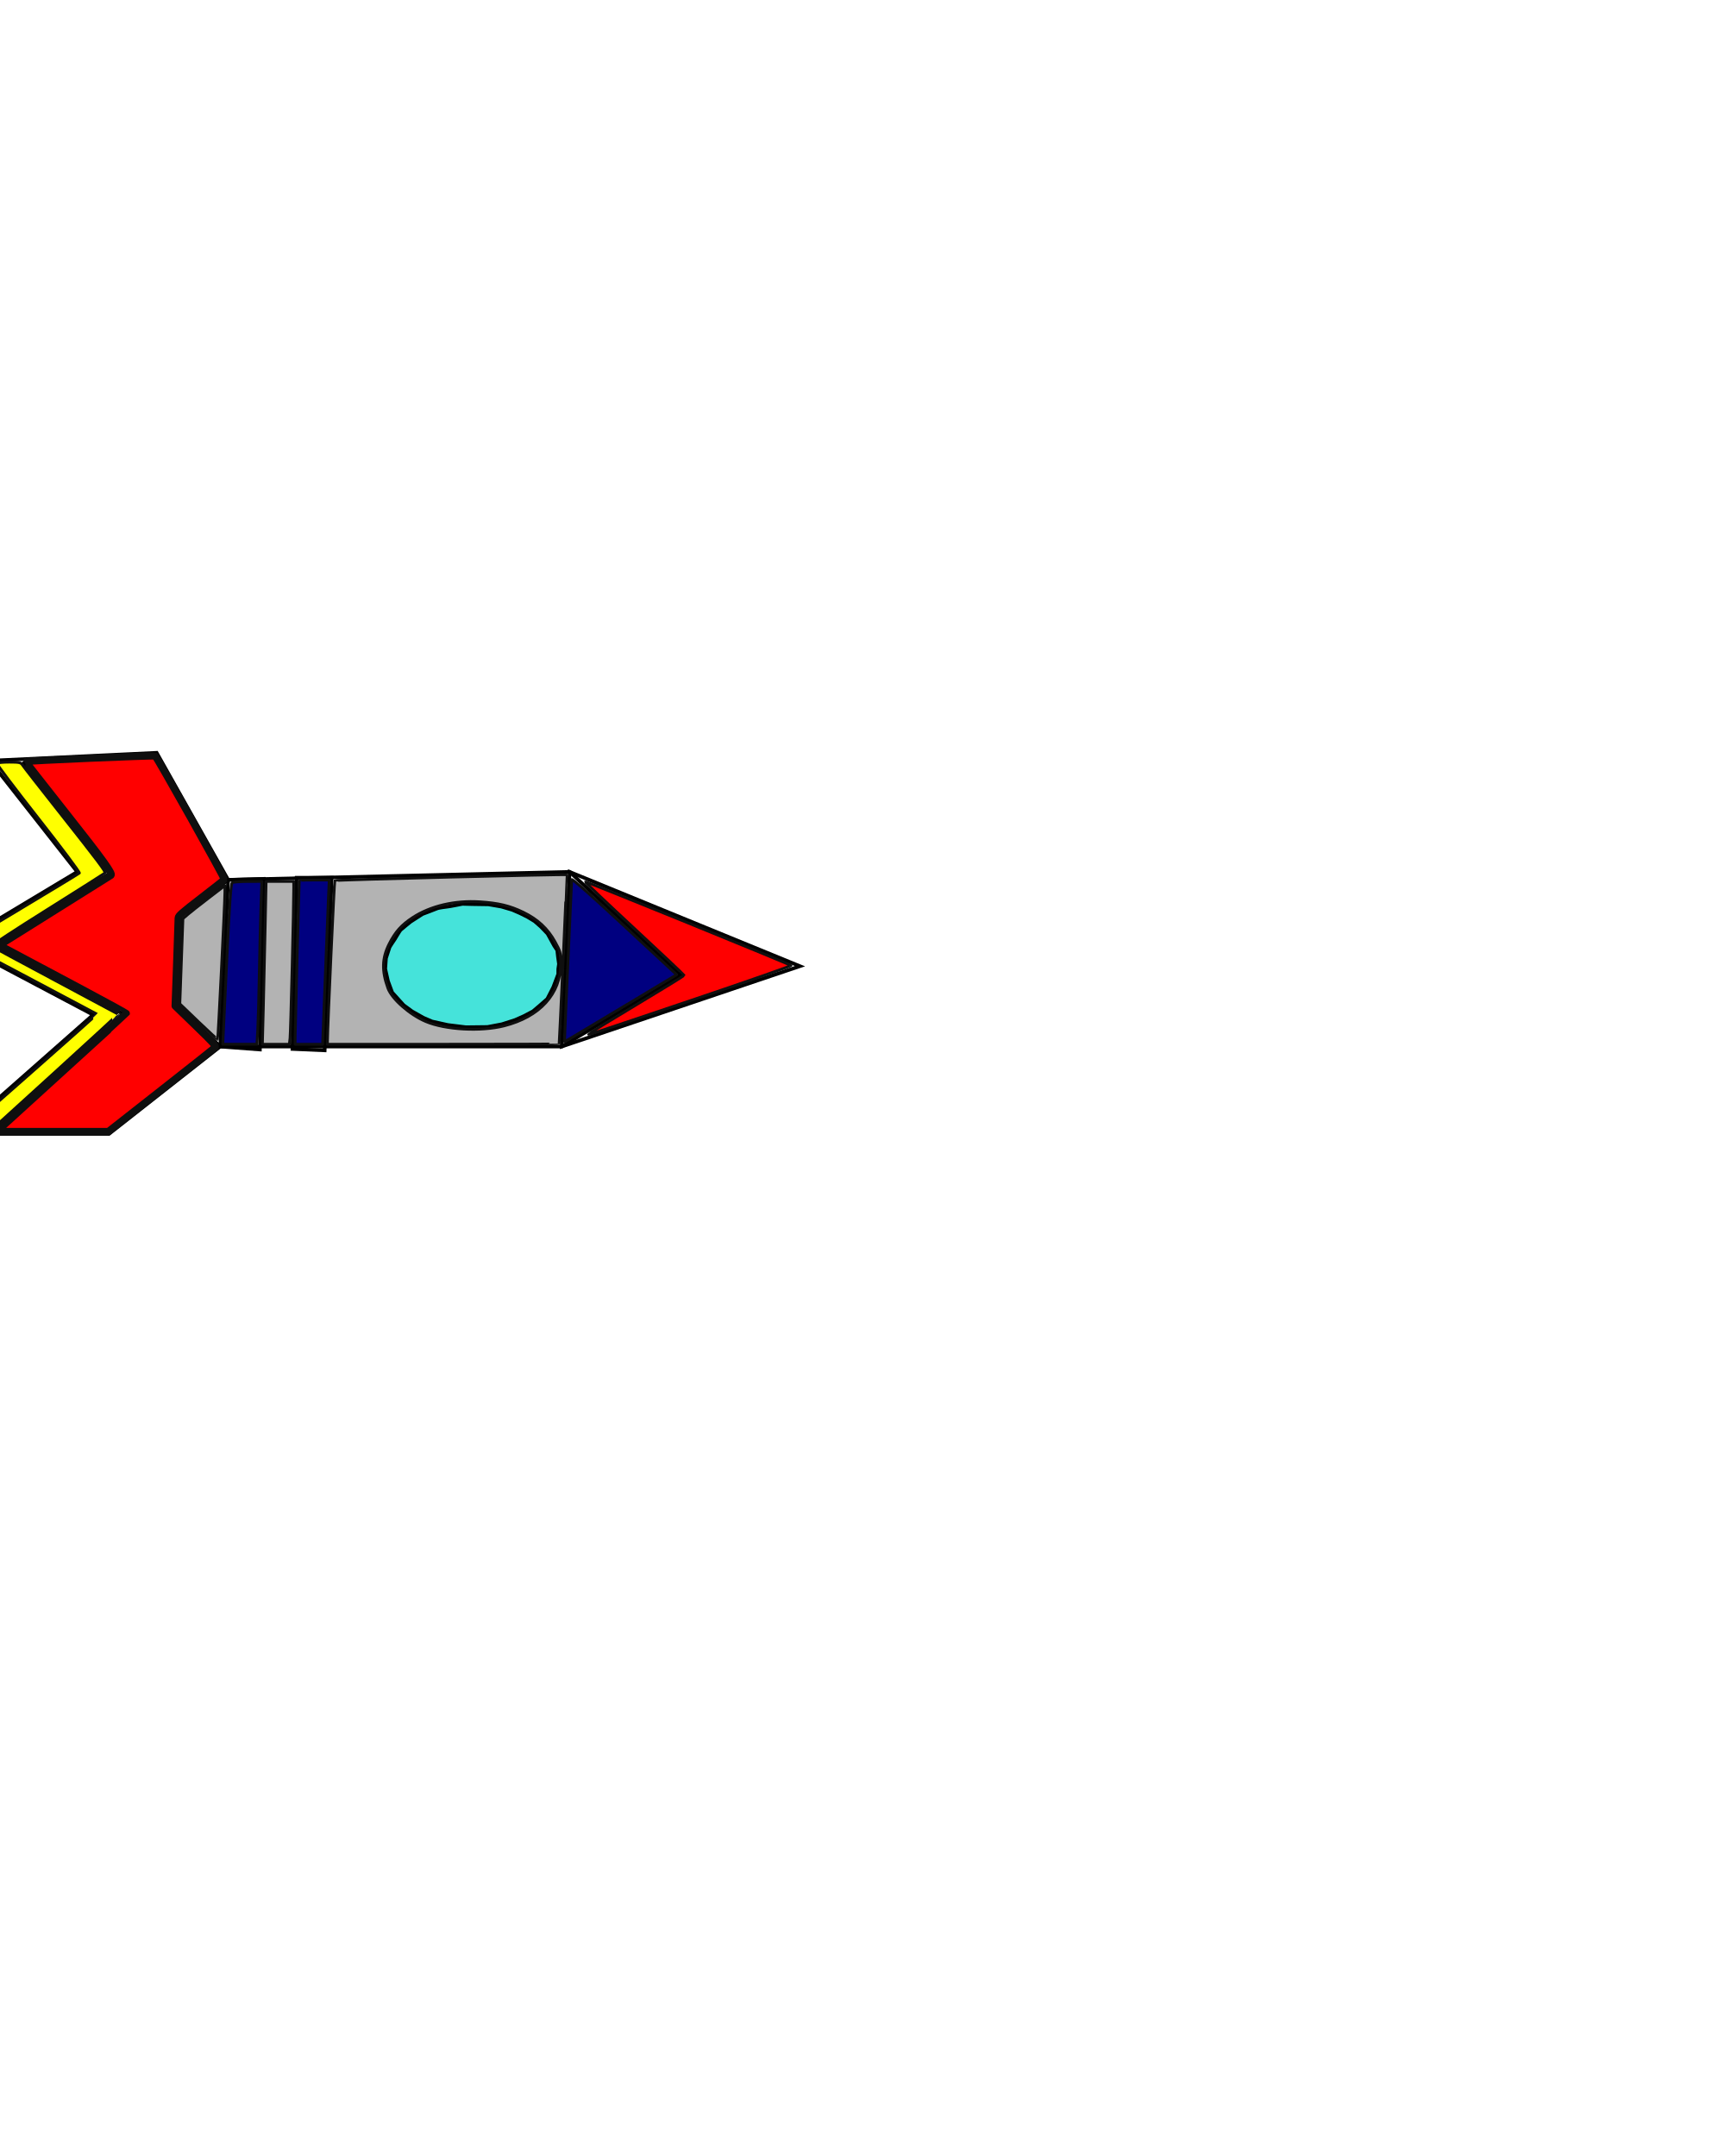
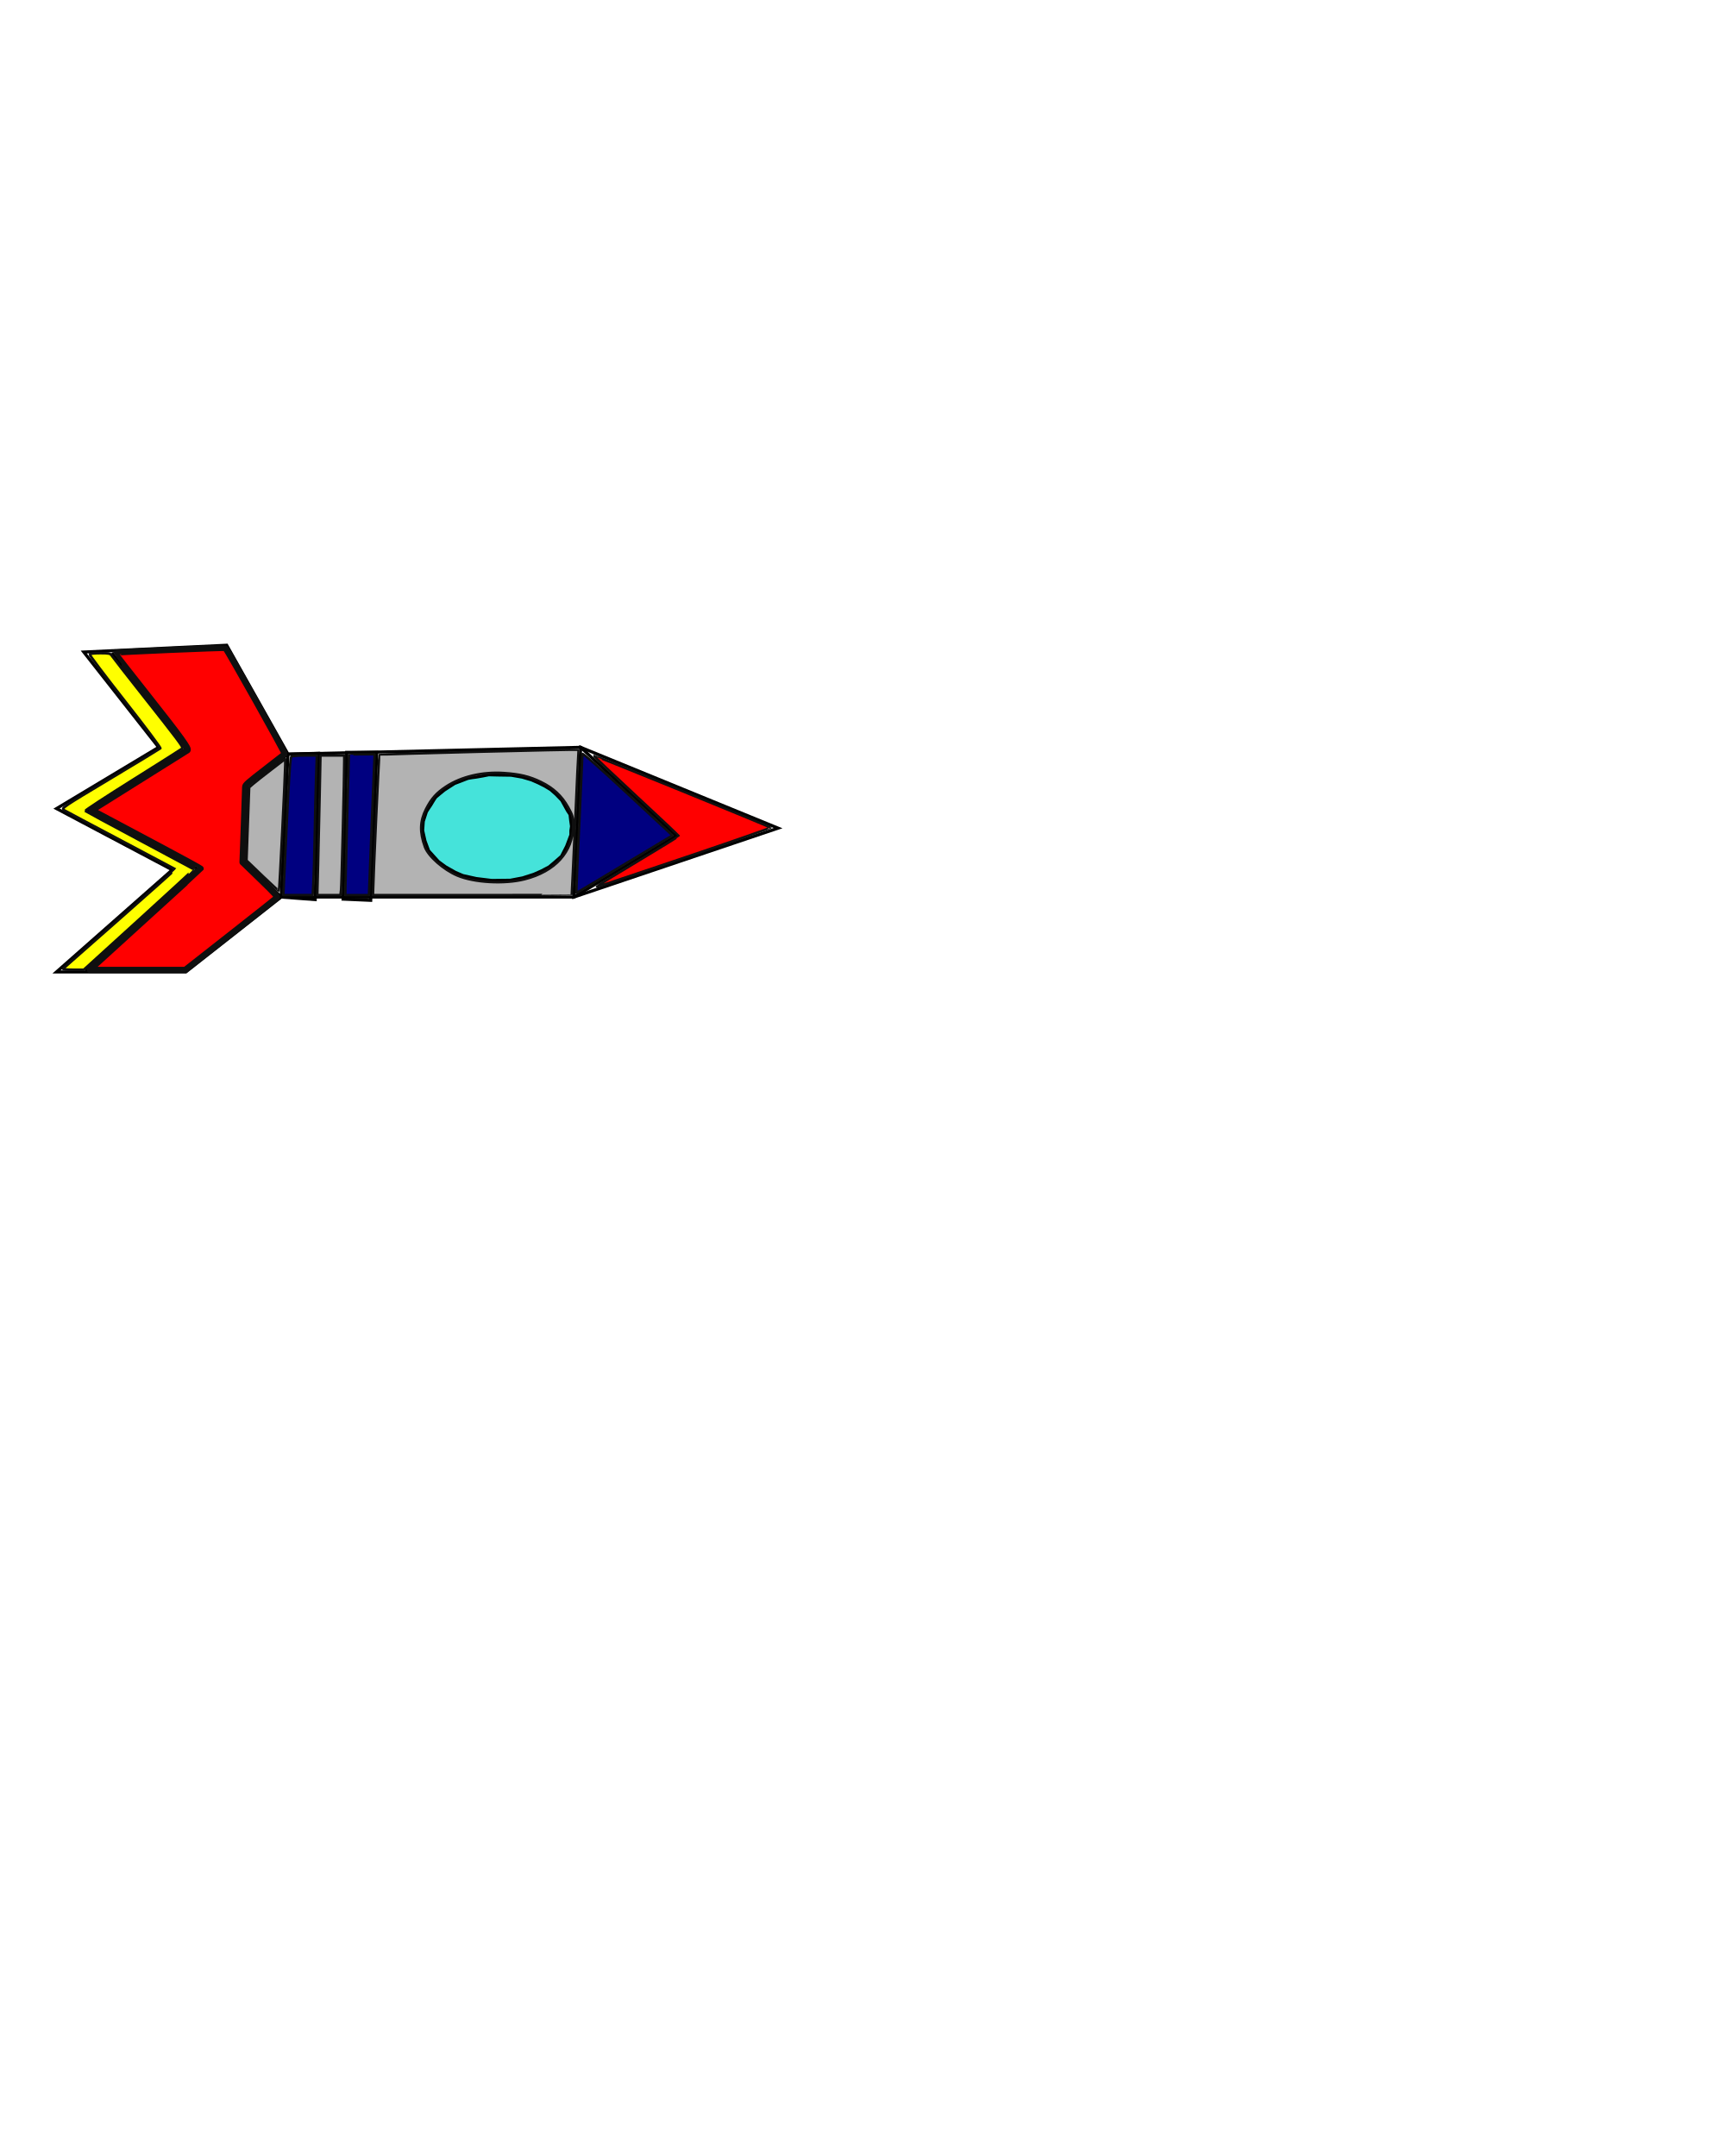
- <svg xmlns="http://www.w3.org/2000/svg" xmlns:ns1="http://www.openswatchbook.org/uri/2009/osb" width="480" height="600" viewBox="0 0 480 600" id="svg2" version="1.1" enable-background="new">
+ <svg xmlns="http://www.w3.org/2000/svg" xmlns:ns1="http://www.openswatchbook.org/uri/2009/osb" width="480" height="600" viewBox="0 0 500 700" id="svg2" version="1.1" enable-background="new">
  <defs id="defs4">
    <linearGradient id="linearGradient7279">
      <stop id="stop7281" style="stop-color:#ffffff" offset="0" />
      <stop id="stop7283" style="stop-color:#ff0000;stop-opacity:1" offset="1" />
    </linearGradient>
    <linearGradient id="linearGradient4105">
      <stop id="stop10732" style="stop-color:#ffffff" offset="0" />
      <stop id="stop10734" style="stop-color:#a3bcdf" offset="1" />
    </linearGradient>
    <linearGradient id="linearGradient8147" ns1:paint="solid">
      <stop style="stop-color:#ffd80c;stop-opacity:1;" offset="0" id="stop8149" />
    </linearGradient>
    <pattern y="0" x="0" height="6" width="6" patternUnits="userSpaceOnUse" id="EMFhbasepattern" />
    <pattern y="0" x="0" height="6" width="6" patternUnits="userSpaceOnUse" id="EMFhbasepattern-1" />
    <pattern y="0" x="0" height="6" width="6" patternUnits="userSpaceOnUse" id="EMFhbasepattern-2" />
    <filter style="color-interpolation-filters:sRGB;" id="filter5144">
      <feGaussianBlur result="result0" in="SourceAlpha" stdDeviation="4" id="feGaussianBlur5146" />
      <feOffset dx="5" dy="5" result="result4" id="feOffset5148" />
      <feComposite in="SourceGraphic" in2="result4" operator="xor" result="result3" id="feComposite5150" />
    </filter>
    <linearGradient id="linearGradient10736">
      <stop offset="0" style="stop-color:#ffffff" id="stop4107" />
      <stop offset="1" style="stop-color:#d3ebf2;stop-opacity:1" id="stop4109" />
    </linearGradient>
  </defs>
  <g id="layer21">
    <g id="use9042" transform="translate(940.7331,-1221.359)">
      <path style="color:#000000;clip-rule:nonzero;display:inline;overflow:visible;visibility:visible;opacity:1;isolation:auto;mix-blend-mode:normal;color-interpolation:sRGB;color-interpolation-filters:linearRGB;solid-color:#000000;solid-opacity:1;fill:none;fill-opacity:1;fill-rule:evenodd;stroke:#000000;stroke-width:1px;stroke-linecap:butt;stroke-linejoin:miter;stroke-miterlimit:4;stroke-dasharray:none;stroke-dashoffset:0;stroke-opacity:1;color-rendering:auto;image-rendering:auto;shape-rendering:auto;text-rendering:auto;enable-background:accumulate" d="m -877.254,1466.206 95.017,-2.21 30.936,28.726 -33.146,19.887 -95.017,0 -30.936,24.307 -41.984,0 37.565,-33.146 -37.565,-19.887 33.146,-19.887 -24.307,-30.936 46.404,-2.21 z" id="path9046" />
      <path style="color:#000000;clip-rule:nonzero;display:inline;overflow:visible;visibility:visible;opacity:1;isolation:auto;mix-blend-mode:normal;color-interpolation:sRGB;color-interpolation-filters:linearRGB;solid-color:#000000;solid-opacity:1;fill:none;fill-opacity:1;fill-rule:evenodd;stroke:#000000;stroke-width:1px;stroke-linecap:butt;stroke-linejoin:miter;stroke-miterlimit:4;stroke-dasharray:none;stroke-dashoffset:0;stroke-opacity:1;color-rendering:auto;image-rendering:auto;shape-rendering:auto;text-rendering:auto;enable-background:accumulate" d="m -877.254,1466.206 -2.21,46.404 0,0 0,0 11.049,0.829 1.105,-47.509 -9.944,0.276" id="path9048" />
      <path style="color:#000000;clip-rule:nonzero;display:inline;overflow:visible;visibility:visible;opacity:1;isolation:auto;mix-blend-mode:normal;color-interpolation:sRGB;color-interpolation-filters:linearRGB;solid-color:#000000;solid-opacity:1;fill:none;fill-opacity:1;fill-rule:evenodd;stroke:#000000;stroke-width:1px;stroke-linecap:butt;stroke-linejoin:miter;stroke-miterlimit:4;stroke-dasharray:none;stroke-dashoffset:0;stroke-opacity:1;color-rendering:auto;image-rendering:auto;shape-rendering:auto;text-rendering:auto;enable-background:accumulate" d="m -858.203,1465.625 9.766,0 -1.953,48.047 -8.984,-0.391 z" id="path9050" />
      <path style="opacity:1;fill:#00ffff;fill-opacity:1;stroke:#45e3da;stroke-width:20;stroke-linecap:round;stroke-linejoin:round;stroke-miterlimit:4;stroke-dasharray:none;stroke-dashoffset:0;stroke-opacity:1" id="path9052" d="m -795.312,1490.039 a 14.062,7.227 0 0 1 -13.963,7.226 14.062,7.227 0 0 1 -14.16,-7.124 14.062,7.227 0 0 1 13.763,-7.327 14.062,7.227 0 0 1 14.355,7.021 l -14.057,0.204 z" />
      <path style="color:#000000;clip-rule:nonzero;display:inline;overflow:visible;visibility:visible;opacity:1;isolation:auto;mix-blend-mode:normal;color-interpolation:sRGB;color-interpolation-filters:linearRGB;solid-color:#000000;solid-opacity:1;fill:none;fill-opacity:1;fill-rule:evenodd;stroke:#000000;stroke-width:1px;stroke-linecap:butt;stroke-linejoin:miter;stroke-miterlimit:4;stroke-dasharray:none;stroke-dashoffset:0;stroke-opacity:1;color-rendering:auto;image-rendering:auto;shape-rendering:auto;text-rendering:auto;enable-background:accumulate" d="m -809.375,1472.973 -2.693,-0.069 c 0,0 -3.798,0.76 -4.074,0.76 -0.276,0 -2.624,0.345 -2.9,0.483 -0.276,0.138 -4.143,1.588 -4.143,1.588 l -3.315,2.141 c 0,0 -2.486,2.003 -2.762,2.279 -0.276,0.276 -1.657,2.624 -1.657,2.624 0,0 -1.381,2.003 -1.45,2.279 -0.069,0.276 -0.967,2.969 -0.967,2.969 l -0.207,2.969 0.76,3.384 1.174,3.176 3.176,3.522 2.348,1.726 3.176,1.795 2.417,1.036 4.35,0.967 5.041,0.622 6.008,-0.069 4.005,-0.76 3.66,-1.174 2.486,-1.105 2.486,-1.312 1.795,-1.519 2.21,-1.933 1.657,-3.245 1.381,-3.66 0,-1.381 0.207,-1.45 -0.276,-1.933 -0.207,-1.864 -0.829,-1.243 -1.864,-3.384 -1.864,-1.933 -1.726,-1.519 -1.933,-1.174 -2.072,-1.036 -2.21,-0.967 -3.038,-0.898 -3.591,-0.622 z" id="path9054" />
      <path style="color:#000000;clip-rule:nonzero;display:inline;overflow:visible;visibility:visible;opacity:1;isolation:auto;mix-blend-mode:normal;color-interpolation:sRGB;color-interpolation-filters:linearRGB;solid-color:#000000;solid-opacity:1;fill:none;fill-opacity:1;fill-rule:evenodd;stroke:#000000;stroke-width:1px;stroke-linecap:butt;stroke-linejoin:miter;stroke-miterlimit:4;stroke-dasharray:none;stroke-dashoffset:0;stroke-opacity:1;color-rendering:auto;image-rendering:auto;shape-rendering:auto;text-rendering:auto;enable-background:accumulate" d="m -934.431,1433.336 22.65,28.726 1.381,2.486 -31.765,19.887 35.632,19.059 -36.46,33.146" id="path9056" />
      <path style="color:#000000;clip-rule:nonzero;display:inline;overflow:visible;visibility:visible;opacity:1;isolation:auto;mix-blend-mode:normal;color-interpolation:sRGB;color-interpolation-filters:linearRGB;solid-color:#000000;solid-opacity:1;fill:none;fill-opacity:1;fill-rule:evenodd;stroke:#000000;stroke-width:1px;stroke-linecap:butt;stroke-linejoin:miter;stroke-miterlimit:4;stroke-dasharray:none;stroke-dashoffset:0;stroke-opacity:1;color-rendering:auto;image-rendering:auto;shape-rendering:auto;text-rendering:auto;enable-background:accumulate" d="m -877.254,1466.206 -13.258,10.22 -0.829,24.583 11.877,11.601" id="path9058" />
      <path style="color:#000000;clip-rule:nonzero;display:inline;overflow:visible;visibility:visible;opacity:1;isolation:auto;mix-blend-mode:normal;color-interpolation:sRGB;color-interpolation-filters:linearRGB;solid-color:#000000;solid-opacity:1;fill:none;fill-opacity:1;fill-rule:evenodd;stroke:#000000;stroke-width:1px;stroke-linecap:butt;stroke-linejoin:miter;stroke-miterlimit:4;stroke-dasharray:none;stroke-dashoffset:0;stroke-opacity:1;color-rendering:auto;image-rendering:auto;shape-rendering:auto;text-rendering:auto;enable-background:accumulate" d="m -782.237,1463.996 -2.21,48.614 66.291,-22.373 z" id="path9060" />
      <path style="opacity:1;fill:#ff0000;fill-opacity:1;stroke:#0f0f0f;stroke-width:2;stroke-linecap:round;stroke-linejoin:round;stroke-miterlimit:4;stroke-dasharray:none;stroke-dashoffset:0;stroke-opacity:1" d="m -940.729,1535.453 c 0.453,-0.439 8.53,-7.793 17.949,-16.341 9.419,-8.549 17.151,-15.616 17.183,-15.705 0.032,-0.089 -5.427,-3.083 -12.131,-6.653 -6.704,-3.57 -14.66,-7.808 -17.68,-9.418 l -5.49,-2.927 15.381,-9.641 c 8.459,-5.303 15.503,-9.72 15.652,-9.816 0.634,-0.409 -2.084,-4.18 -12.614,-17.503 -6.124,-7.748 -11.108,-14.12 -11.076,-14.161 0.168,-0.214 35.688,-1.732 35.983,-1.538 0.509,0.336 19.423,34.082 19.255,34.354 -0.078,0.127 -2.999,2.431 -6.489,5.12 -5.405,4.165 -6.347,4.997 -6.347,5.611 -4e-5,0.396 -0.192,6.065 -0.427,12.597 l -0.427,11.877 5.744,5.568 c 5.127,4.97 5.699,5.613 5.33,5.99 -0.228,0.232 -6.993,5.588 -15.034,11.902 l -14.62,11.481 -15.482,0 -15.482,0 0.823,-0.798 z" id="path9062" />
      <path style="opacity:1;fill:#ffff00;fill-opacity:1;stroke:#0f0f0f;stroke-width:0.781;stroke-linecap:round;stroke-linejoin:round;stroke-miterlimit:4;stroke-dasharray:none;stroke-dashoffset:0;stroke-opacity:1" d="m -950.202,1535.856 c 0.204,-0.182 8.51,-7.497 18.458,-16.255 9.948,-8.758 18.034,-15.973 17.969,-16.032 -0.065,-0.06 -8.029,-4.282 -17.697,-9.383 -9.668,-5.101 -17.992,-9.531 -18.497,-9.844 -0.888,-0.549 -0.381,-0.891 15.039,-10.136 8.777,-5.262 16.103,-9.706 16.279,-9.876 0.177,-0.17 -4.962,-7.032 -11.421,-15.248 -6.458,-8.216 -11.646,-15.094 -11.529,-15.284 0.117,-0.19 1.655,-0.345 3.417,-0.345 2.801,0 3.266,0.1 3.701,0.796 0.274,0.438 4.808,6.252 10.078,12.92 11.019,13.945 13.113,16.726 12.877,17.107 -0.093,0.151 -7.3,4.737 -16.015,10.192 -8.715,5.455 -15.713,10.037 -15.551,10.182 0.162,0.145 8.117,4.44 17.678,9.543 9.561,5.103 17.437,9.326 17.504,9.383 0.067,0.057 -7.923,7.418 -17.755,16.357 l -17.876,16.252 -3.515,0 c -1.953,0 -3.35,-0.147 -3.144,-0.331 z" id="path9064" />
+       <path style="opacity:1;fill:#ffff00;fill-opacity:1;stroke:#0f0f0f;stroke-width:0.781;stroke-linecap:round;stroke-linejoin:round;stroke-miterlimit:4;stroke-dasharray:none;stroke-dashoffset:0;stroke-opacity:1" d="m -950.202,1535.856 c 0.204,-0.182 8.51,-7.497 18.458,-16.255 9.948,-8.758 18.034,-15.973 17.969,-16.032 -0.065,-0.06 -8.029,-4.282 -17.697,-9.383 -9.668,-5.101 -17.992,-9.531 -18.497,-9.844 -0.888,-0.549 -0.381,-0.891 15.039,-10.136 8.777,-5.262 16.103,-9.706 16.279,-9.876 0.177,-0.17 -4.962,-7.032 -11.421,-15.248 -6.458,-8.216 -11.646,-15.094 -11.529,-15.284 0.117,-0.19 1.655,-0.345 3.417,-0.345 2.801,0 3.266,0.1 3.701,0.796 0.274,0.438 4.808,6.252 10.078,12.92 11.019,13.945 13.113,16.726 12.877,17.107 -0.093,0.151 -7.3,4.737 -16.015,10.192 -8.715,5.455 -15.713,10.037 -15.551,10.182 0.162,0.145 8.117,4.44 17.678,9.543 9.561,5.103 17.437,9.326 17.504,9.383 0.067,0.057 -7.923,7.418 -17.755,16.357 l -17.876,16.252 -3.515,0 c -1.953,0 -3.35,-0.147 -3.144,-0.331 z" id="path9064">
+         <animateTransform attributeName="transform" type="scale" from="1 1" to="3 1" begin="1s" dur="4s" repeatCount="indefinite" />
+       </path>
      <path style="opacity:1;fill:#b3b3b3;fill-opacity:1;stroke:#0f0f0f;stroke-width:0.781;stroke-linecap:round;stroke-linejoin:round;stroke-miterlimit:4;stroke-dasharray:none;stroke-dashoffset:0;stroke-opacity:1" d="m -885.501,1505.712 -5.201,-4.994 0.431,-11.855 0.431,-11.855 1.255,-1.087 c 0.69,-0.598 3.32,-2.67 5.844,-4.604 l 4.59,-3.518 -0.005,1.87 c -0.007,2.819 -1.885,40.806 -2.024,40.93 -0.066,0.059 -2.461,-2.14 -5.321,-4.886 z" id="path9066" />
      <path style="opacity:1;fill:#b3b3b3;fill-opacity:1;stroke:#0f0f0f;stroke-width:0.781;stroke-linecap:round;stroke-linejoin:round;stroke-miterlimit:4;stroke-dasharray:none;stroke-dashoffset:0;stroke-opacity:1" d="m -849.623,1511.089 c 0.071,-4.859 1.889,-44.512 2.048,-44.672 0.211,-0.211 64.377,-1.828 64.548,-1.626 0.071,0.084 -2.04,46.695 -2.133,47.079 -0.013,0.054 -14.525,0.098 -32.25,0.098 l -32.227,0 0.013,-0.879 z m 49.158,-4.245 c 9.956,-2.518 15.751,-8.899 15.751,-17.346 0,-3.016 -0.091,-3.36 -1.608,-6.086 -2.034,-3.656 -4.811,-6.23 -8.822,-8.177 -3.744,-1.817 -6.875,-2.57 -12.109,-2.909 -6.905,-0.448 -13.711,1.15 -18.641,4.376 -3.143,2.056 -4.834,3.949 -6.548,7.325 -2.004,3.949 -2.11,7.503 -0.365,12.317 1.096,3.023 6.057,7.396 10.544,9.294 5.481,2.318 15.26,2.86 21.798,1.207 z" id="path9068" />
      <path style="opacity:1;fill:#b3b3b3;fill-opacity:1;stroke:#0f0f0f;stroke-width:0.781;stroke-linecap:round;stroke-linejoin:round;stroke-miterlimit:4;stroke-dasharray:none;stroke-dashoffset:0;stroke-opacity:1" d="m -867.472,1502.105 c 0.14,-5.425 0.372,-15.62 0.514,-22.656 l 0.26,-12.793 3.844,0 3.844,0 0.008,1.66 c 0.022,4.643 -0.859,40.561 -1.03,41.992 l -0.198,1.66 -3.749,0 -3.749,0 0.255,-9.863 z" id="path9070" />
      <path style="opacity:1;fill:#000080;fill-opacity:1;stroke:#0f0f0f;stroke-width:0.781;stroke-linecap:round;stroke-linejoin:round;stroke-miterlimit:4;stroke-dasharray:none;stroke-dashoffset:0;stroke-opacity:1" d="m -877.686,1489.639 c 0.805,-16.933 1.184,-22.407 1.568,-22.65 0.279,-0.177 2.244,-0.324 4.367,-0.327 l 3.861,-0.01 -0.245,7.129 c -0.135,3.921 -0.338,12.314 -0.451,18.652 -0.114,6.338 -0.307,13.325 -0.431,15.527 l -0.224,4.004 -4.753,0 -4.753,0 1.061,-22.329 z" id="path9072" />
      <path style="opacity:1;fill:#000080;fill-opacity:1;stroke:#0f0f0f;stroke-width:0.781;stroke-linecap:round;stroke-linejoin:round;stroke-miterlimit:4;stroke-dasharray:none;stroke-dashoffset:0;stroke-opacity:1" d="m -858.606,1509.527 c 0.012,-2.091 1.089,-42.891 1.14,-43.164 0.01,-0.054 1.891,-0.098 4.18,-0.098 l 4.162,0 -0.23,5.176 c -0.126,2.847 -0.542,13.13 -0.923,22.852 l -0.694,17.676 -3.824,0 -3.824,0 0.013,-2.441 z" id="path9074" />
-       <path style="opacity:1;fill:#000080;fill-opacity:1;stroke:#0f0f0f;stroke-width:0.781;stroke-linecap:round;stroke-linejoin:round;stroke-miterlimit:4;stroke-dasharray:none;stroke-dashoffset:0;stroke-opacity:1" d="m -783.618,1509.954 c 10e-4,-0.719 0.44,-10.711 0.975,-22.205 0.535,-11.494 0.973,-21.21 0.975,-21.59 10e-4,-0.434 5.449,4.369 14.607,12.878 l 14.605,13.57 -13.921,8.354 c -7.657,4.595 -14.669,8.792 -15.582,9.327 l -1.66,0.973 0.002,-1.307 z" id="path9076" />
+       <path style="opacity:1;fill:#000080;fill-opacity:1;stroke:#0f0f0f;stroke-width:0.781;stroke-linecap:round;stroke-linejoin:round;stroke-miterlimit:4;stroke-dasharray:none;stroke-dashoffset:0;stroke-opacity:1" d="m -783.618,1509.954 c 10e-4,-0.719 0.44,-10.711 0.975,-22.205 0.535,-11.494 0.973,-21.21 0.975,-21.59 10e-4,-0.434 5.449,4.369 14.607,12.878 l 14.605,13.57 -13.921,8.354 c -7.657,4.595 -14.669,8.792 -15.582,9.327 l -1.66,0.973 0.002,-1.307 z" id="path9076">
+          </path>
      <path style="opacity:1;fill:#ff0000;fill-opacity:1;stroke:#0f0f0f;stroke-width:0.781;stroke-linecap:round;stroke-linejoin:round;stroke-miterlimit:4;stroke-dasharray:none;stroke-dashoffset:0;stroke-opacity:1" d="m -776.979,1509.121 c 0,-0.093 5.977,-3.752 13.281,-8.131 7.305,-4.379 13.281,-8.067 13.281,-8.197 0,-0.13 -6.232,-6.014 -13.848,-13.075 -7.617,-7.062 -13.774,-12.913 -13.684,-13.004 0.168,-0.168 56.804,22.896 57.297,23.333 0.15,0.133 -12.231,4.46 -27.512,9.617 -29.179,9.846 -28.815,9.726 -28.815,9.458 z" id="path9078" />
    </g>
  </g>
</svg>
